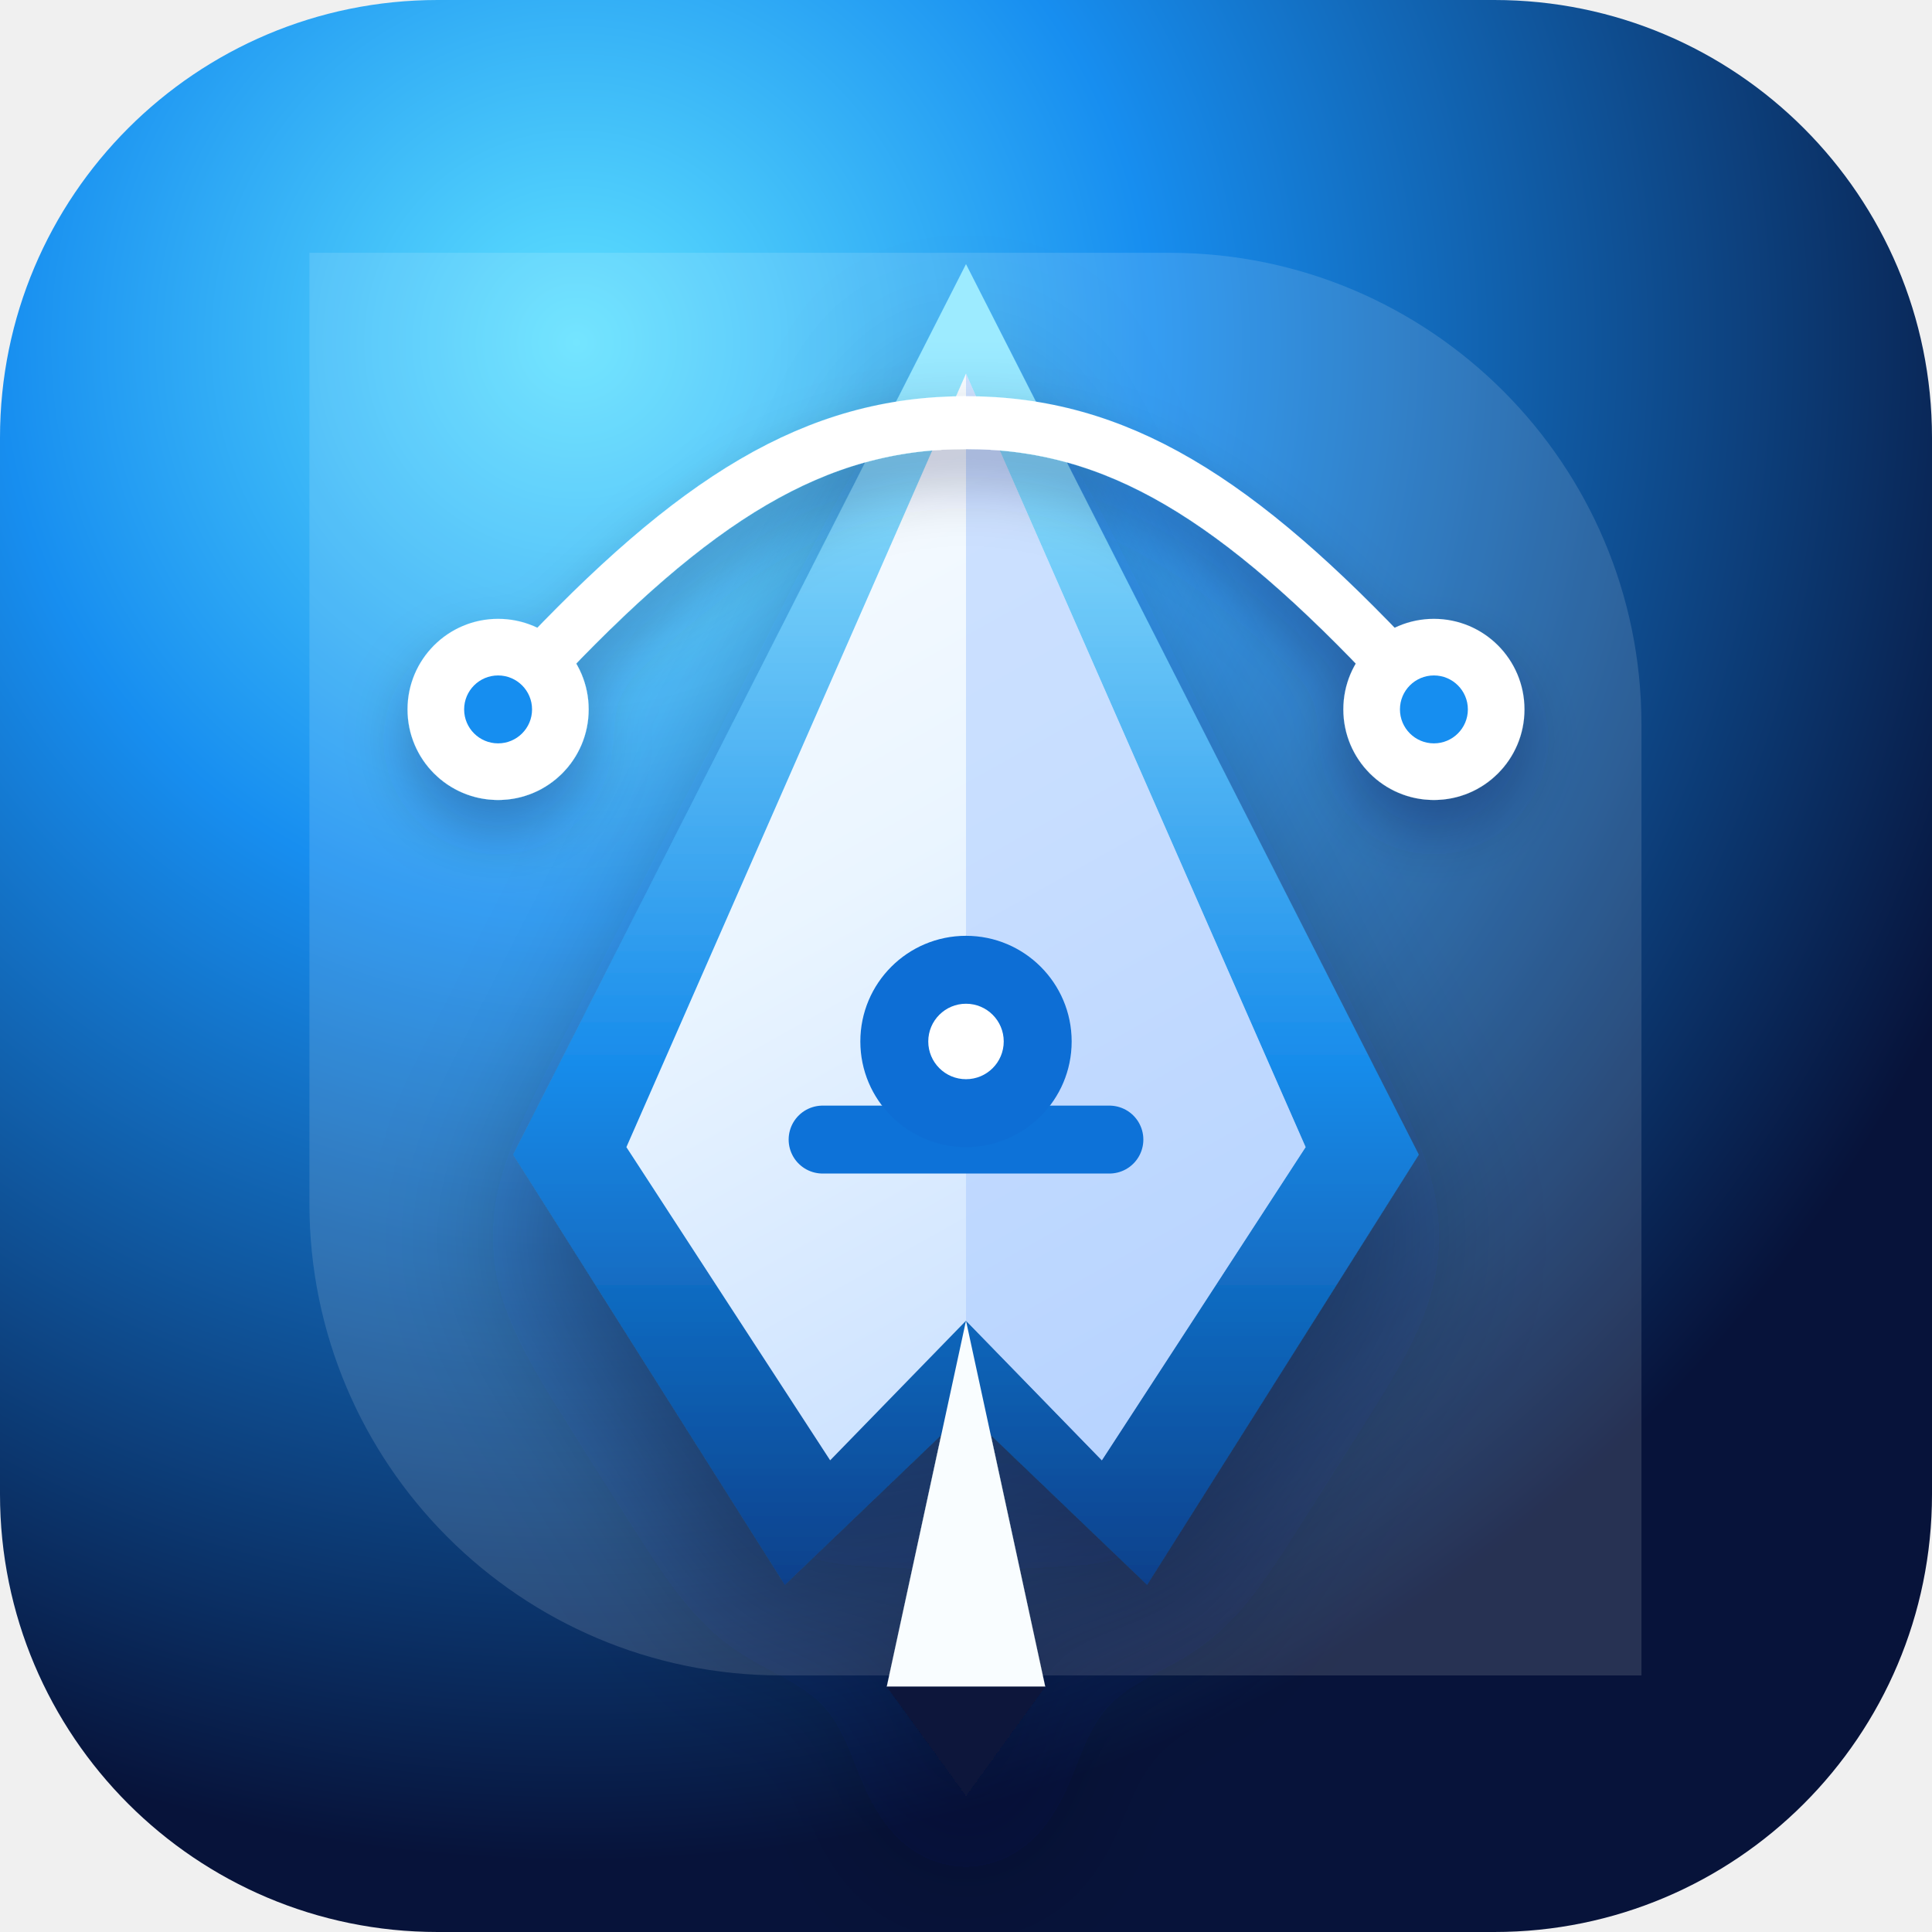
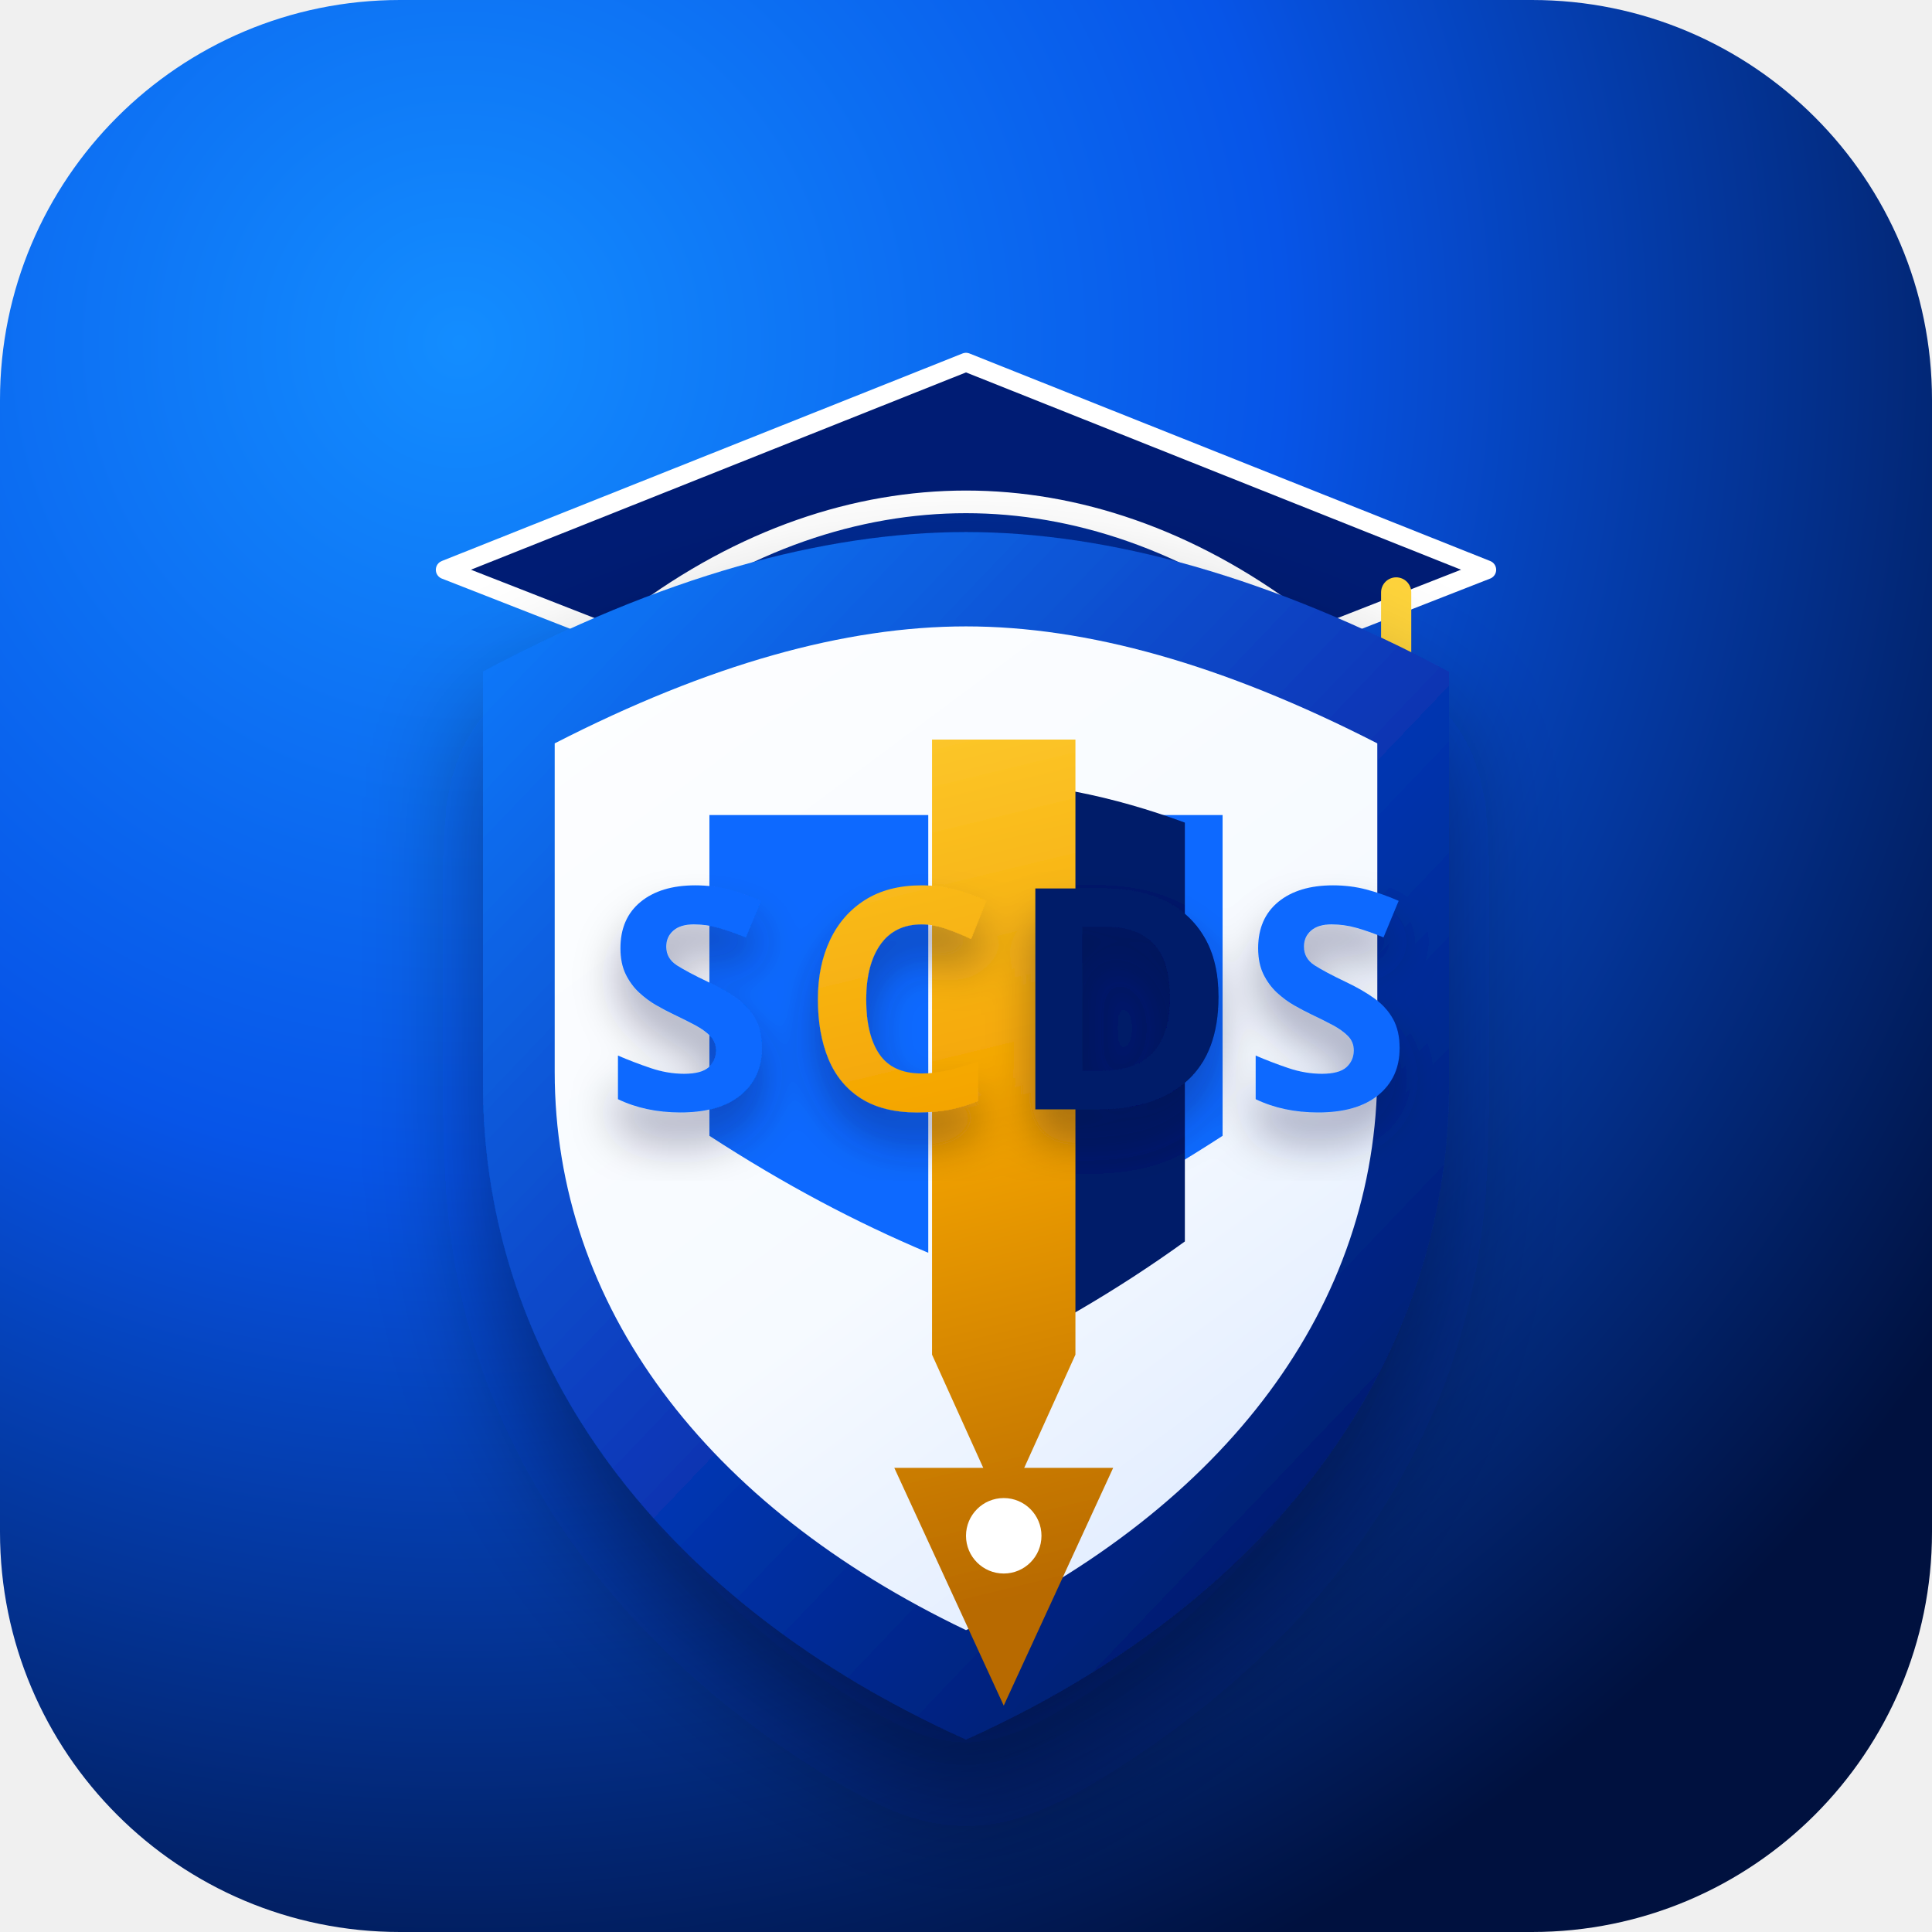
<svg xmlns="http://www.w3.org/2000/svg" viewBox="0 0 512 512" role="img" aria-labelledby="title desc">
  <defs>
-     <radialGradient id="bgGlow" cx="30%" cy="18%" r="78%">
-       <stop stop-color="#5FE1FF" />
-       <stop offset="0.38" stop-color="#178EF0" />
-       <stop offset="1" stop-color="#07133A" />
+     <radialGradient id="bg" cx="24%" cy="18%" r="92%">
+       <stop stop-color="#138DFF" />
+       <stop offset="0.46" stop-color="#0755E8" />
+       <stop offset="1" stop-color="#00113F" />
    </radialGradient>
-     <linearGradient id="nibFace" x1="156" y1="78" x2="354" y2="432" gradientUnits="userSpaceOnUse">
+     <linearGradient id="shieldFace" x1="146" y1="128" x2="372" y2="432" gradientUnits="userSpaceOnUse">
      <stop stop-color="#FFFFFF" />
-       <stop offset="0.42" stop-color="#EAF5FF" />
-       <stop offset="1" stop-color="#B8D5FF" />
+       <stop offset="0.58" stop-color="#F6FAFF" />
+       <stop offset="1" stop-color="#D9E7FF" />
    </linearGradient>
-     <linearGradient id="nibEdge" x1="256" y1="90" x2="256" y2="445" gradientUnits="userSpaceOnUse">
-       <stop stop-color="#9DEBFF" />
-       <stop offset="0.54" stop-color="#188CEB" />
-       <stop offset="1" stop-color="#06337A" />
+     <linearGradient id="blueEdge" x1="131" y1="148" x2="400" y2="405" gradientUnits="userSpaceOnUse">
+       <stop stop-color="#0E7DFF" />
+       <stop offset="0.52" stop-color="#0738B8" />
+       <stop offset="1" stop-color="#00155A" />
    </linearGradient>
-     <filter id="softShadow" x="-30%" y="-30%" width="160%" height="170%">
-       <feDropShadow dx="0" dy="24" stdDeviation="20" flood-color="#010A24" flood-opacity="0.38" />
+     <linearGradient id="gold" x1="222" y1="160" x2="285" y2="420" gradientUnits="userSpaceOnUse">
+       <stop stop-color="#FFD43B" />
+       <stop offset="0.52" stop-color="#F4A400" />
+       <stop offset="1" stop-color="#B86A00" />
+     </linearGradient>
+     <filter id="shadow" x="-30%" y="-30%" width="160%" height="170%">
+       <feDropShadow dx="0" dy="18" stdDeviation="16" flood-color="#000924" flood-opacity="0.46" />
    </filter>
-     <filter id="smallShadow" x="-40%" y="-40%" width="180%" height="180%">
-       <feDropShadow dx="0" dy="8" stdDeviation="8" flood-color="#001037" flood-opacity="0.28" />
+     <filter id="textShadow" x="-20%" y="-20%" width="140%" height="150%">
+       <feDropShadow dx="0" dy="8" stdDeviation="6" flood-color="#00103A" flood-opacity="0.34" />
    </filter>
  </defs>
-   <rect width="512" height="512" rx="116" fill="url(#bgGlow)" />
-   <path d="M82 67h228c69 0 125 56 125 125v252H207C138 444 82 388 82 319V67Z" fill="#FFFFFF" opacity="0.13" />
-   <g filter="url(#softShadow)">
-     <path d="M256 70 376 306 304 420 256 374 208 420 136 306 256 70Z" fill="url(#nibEdge)" />
-     <path d="M256 99 346 304 292 387 256 350 220 387 166 304 256 99Z" fill="url(#nibFace)" />
-     <path d="M256 99 346 304 292 387 256 350V99Z" fill="#A8C9FF" opacity="0.52" />
-     <path d="M218 302h76" fill="none" stroke="#0E72D8" stroke-width="18" stroke-linecap="round" />
-     <circle cx="256" cy="276" r="28" fill="#0B6ED5" />
-     <circle cx="256" cy="276" r="10" fill="#FFFFFF" />
-     <path d="M256 350 235 447h42l-21-97Z" fill="#F9FDFF" />
-     <path d="M235 447h42l-21 29-21-29Z" fill="#07133A" />
-   </g>
-   <g filter="url(#smallShadow)">
-     <path d="M141 178C184 132 216 112 256 112s72 20 115 66" fill="none" stroke="#FFFFFF" stroke-width="14" stroke-linecap="round" />
-     <circle cx="132" cy="188" r="24" fill="#FFFFFF" />
-     <circle cx="132" cy="188" r="9" fill="#178EF0" />
-     <circle cx="380" cy="188" r="24" fill="#FFFFFF" />
-     <circle cx="380" cy="188" r="9" fill="#178EF0" />
+   <rect width="512" height="512" rx="106" fill="url(#bg)" />
+   <path d="M118 151 256 96l138 55-138 54Z" fill="#001C74" stroke="#FFFFFF" stroke-width="5" stroke-linejoin="round" />
+   <path d="M169 164c28-21 58-31 87-31s59 10 87 31v41H169Z" fill="#002A92" stroke="#FFFFFF" stroke-width="6" />
+   <path d="M370 157v66" stroke="#FFD43B" stroke-width="8" stroke-linecap="round" />
+   <circle cx="370" cy="232" r="12" fill="url(#gold)" />
+   <path d="M356 247h28l-5 55-9-23-9 23Z" fill="url(#gold)" />
+   <g filter="url(#shadow)">
+     <path d="M128 178c47-25 90-37 128-37s81 12 128 37v109c0 75-48 138-128 174-80-36-128-99-128-174Z" fill="url(#blueEdge)" />
+     <path d="M147 197c41-21 77-31 109-31s68 10 109 31v87c0 62-40 115-109 148-69-33-109-86-109-148Z" fill="url(#shieldFace)" />
+     <path d="M188 216h58v116c-19-8-38-18-58-31Z" fill="#0B69FF" />
+     <path d="M324 216h-58v116c19-8 38-18 58-31Z" fill="#0B69FF" />
+     <path d="M256 207c20 0 39 4 58 11v111c-18 13-37 24-58 34Z" fill="#001A69" />
+     <path d="M247 196h38v163l-19 42-19-42Z" fill="url(#gold)" />
+     <path d="M237 389h58l-29 63Z" fill="url(#gold)" />
+     <circle cx="266" cy="407" r="10" fill="#FFFFFF" />
+     <g filter="url(#textShadow)" font-family="Arial Black, Impact, sans-serif" font-weight="900" font-size="82" letter-spacing="-10">
+       <text x="160" y="294" fill="#0B69FF">S</text>
+       <text x="212" y="294" fill="url(#gold)">C</text>
+       <text x="267" y="294" fill="#001A69">D</text>
+       <text x="329" y="294" fill="#0B69FF">S</text>
+     </g>
  </g>
</svg>
